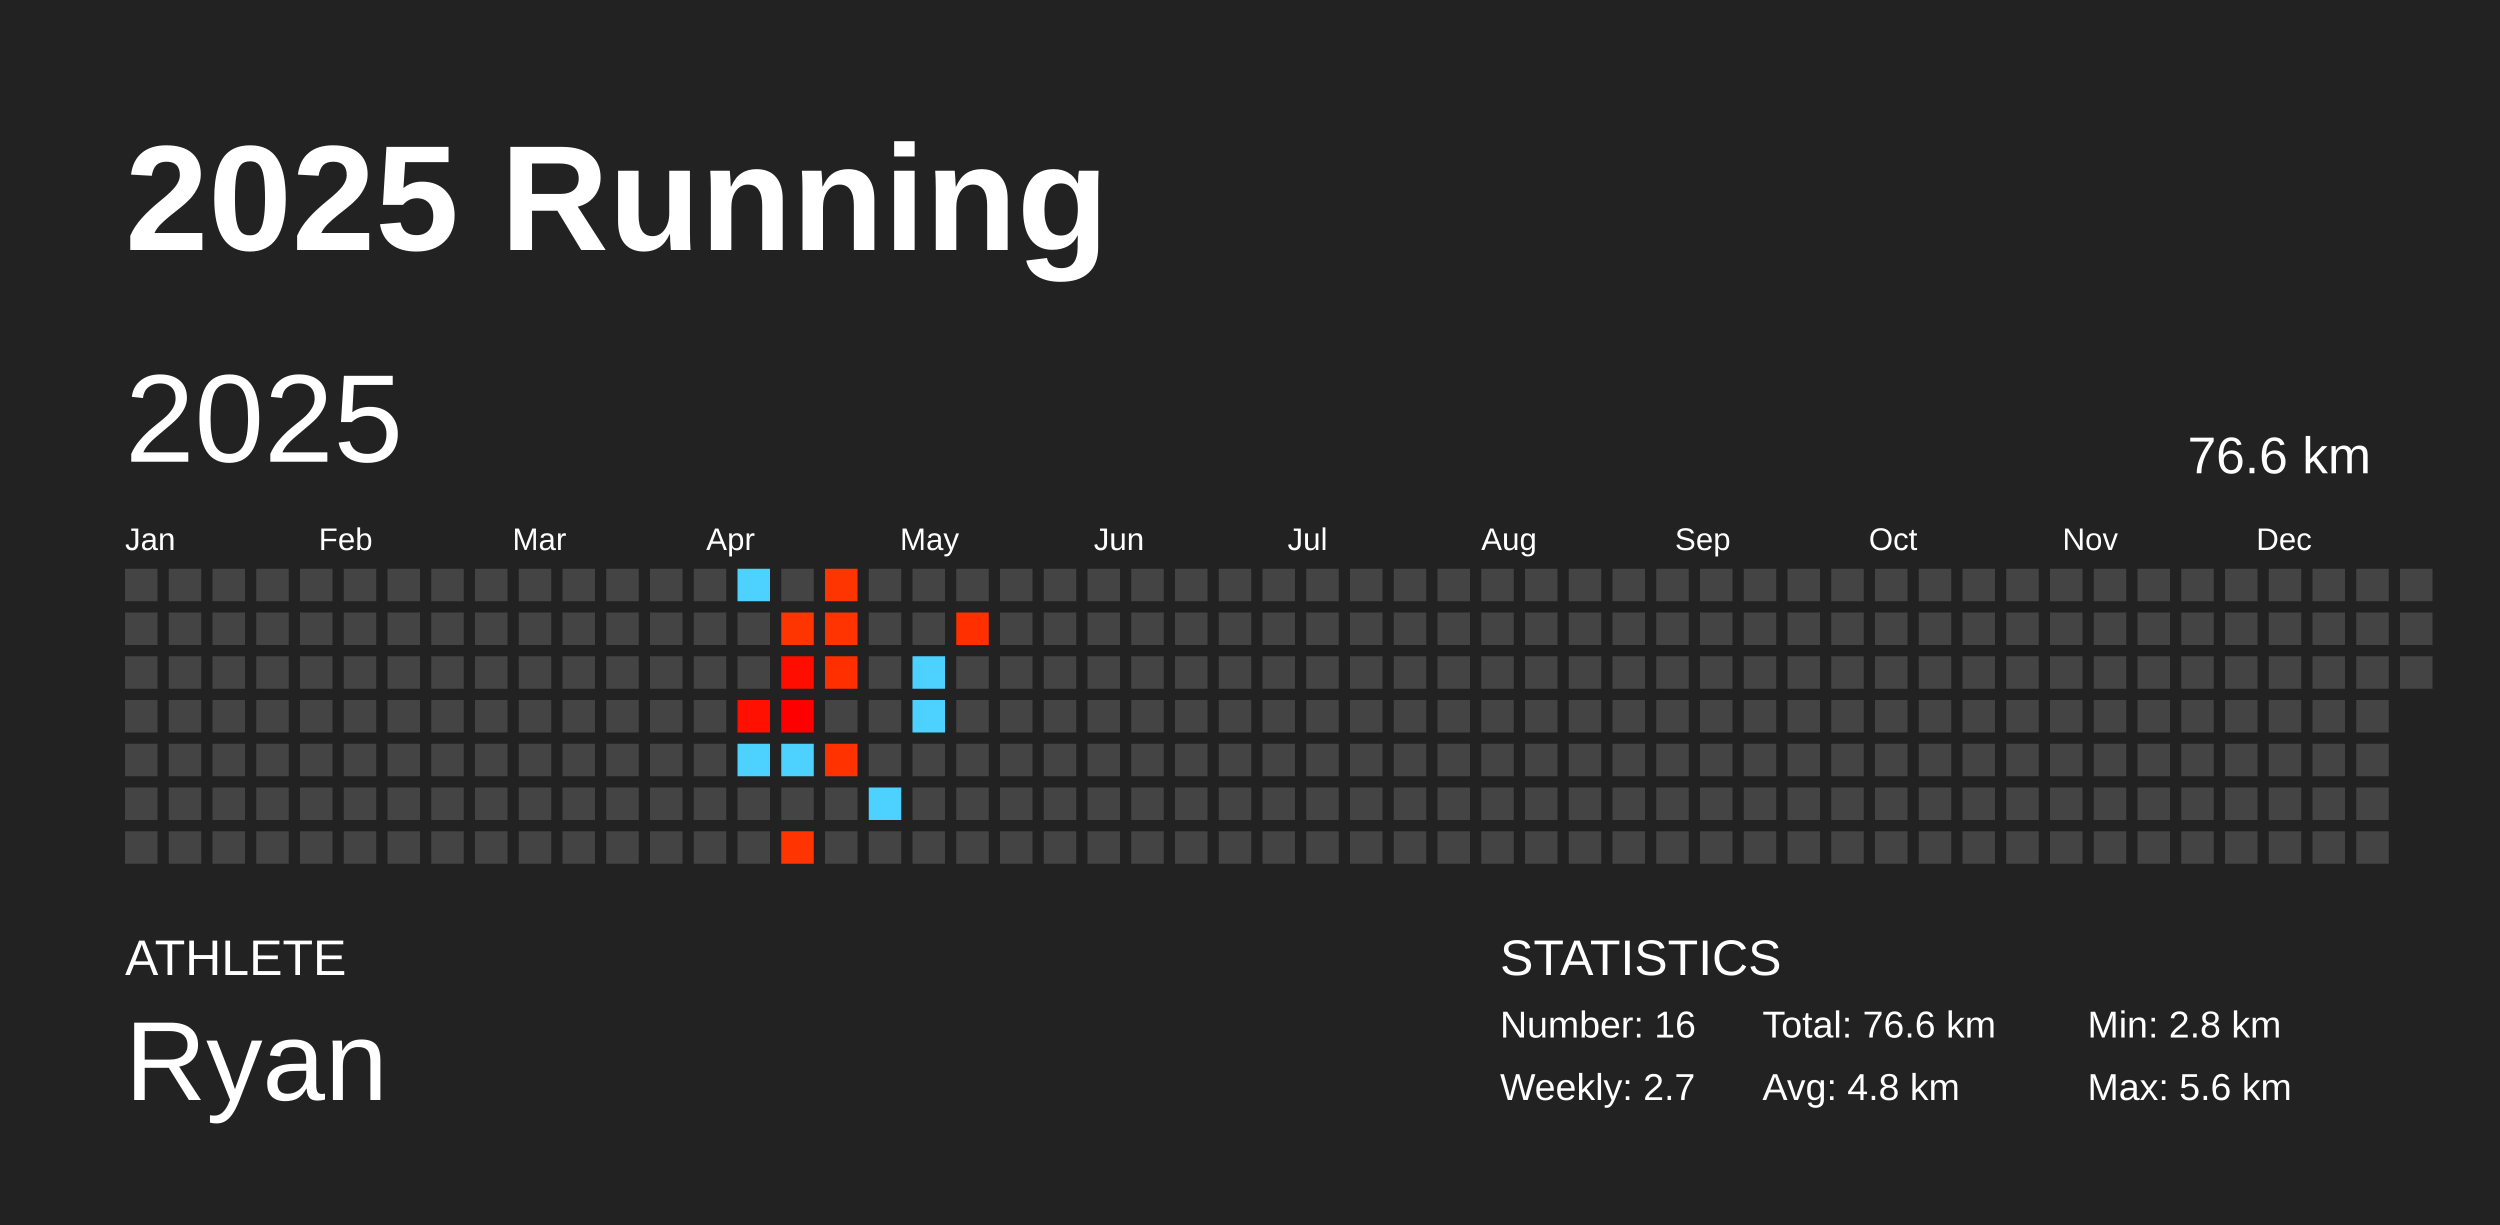
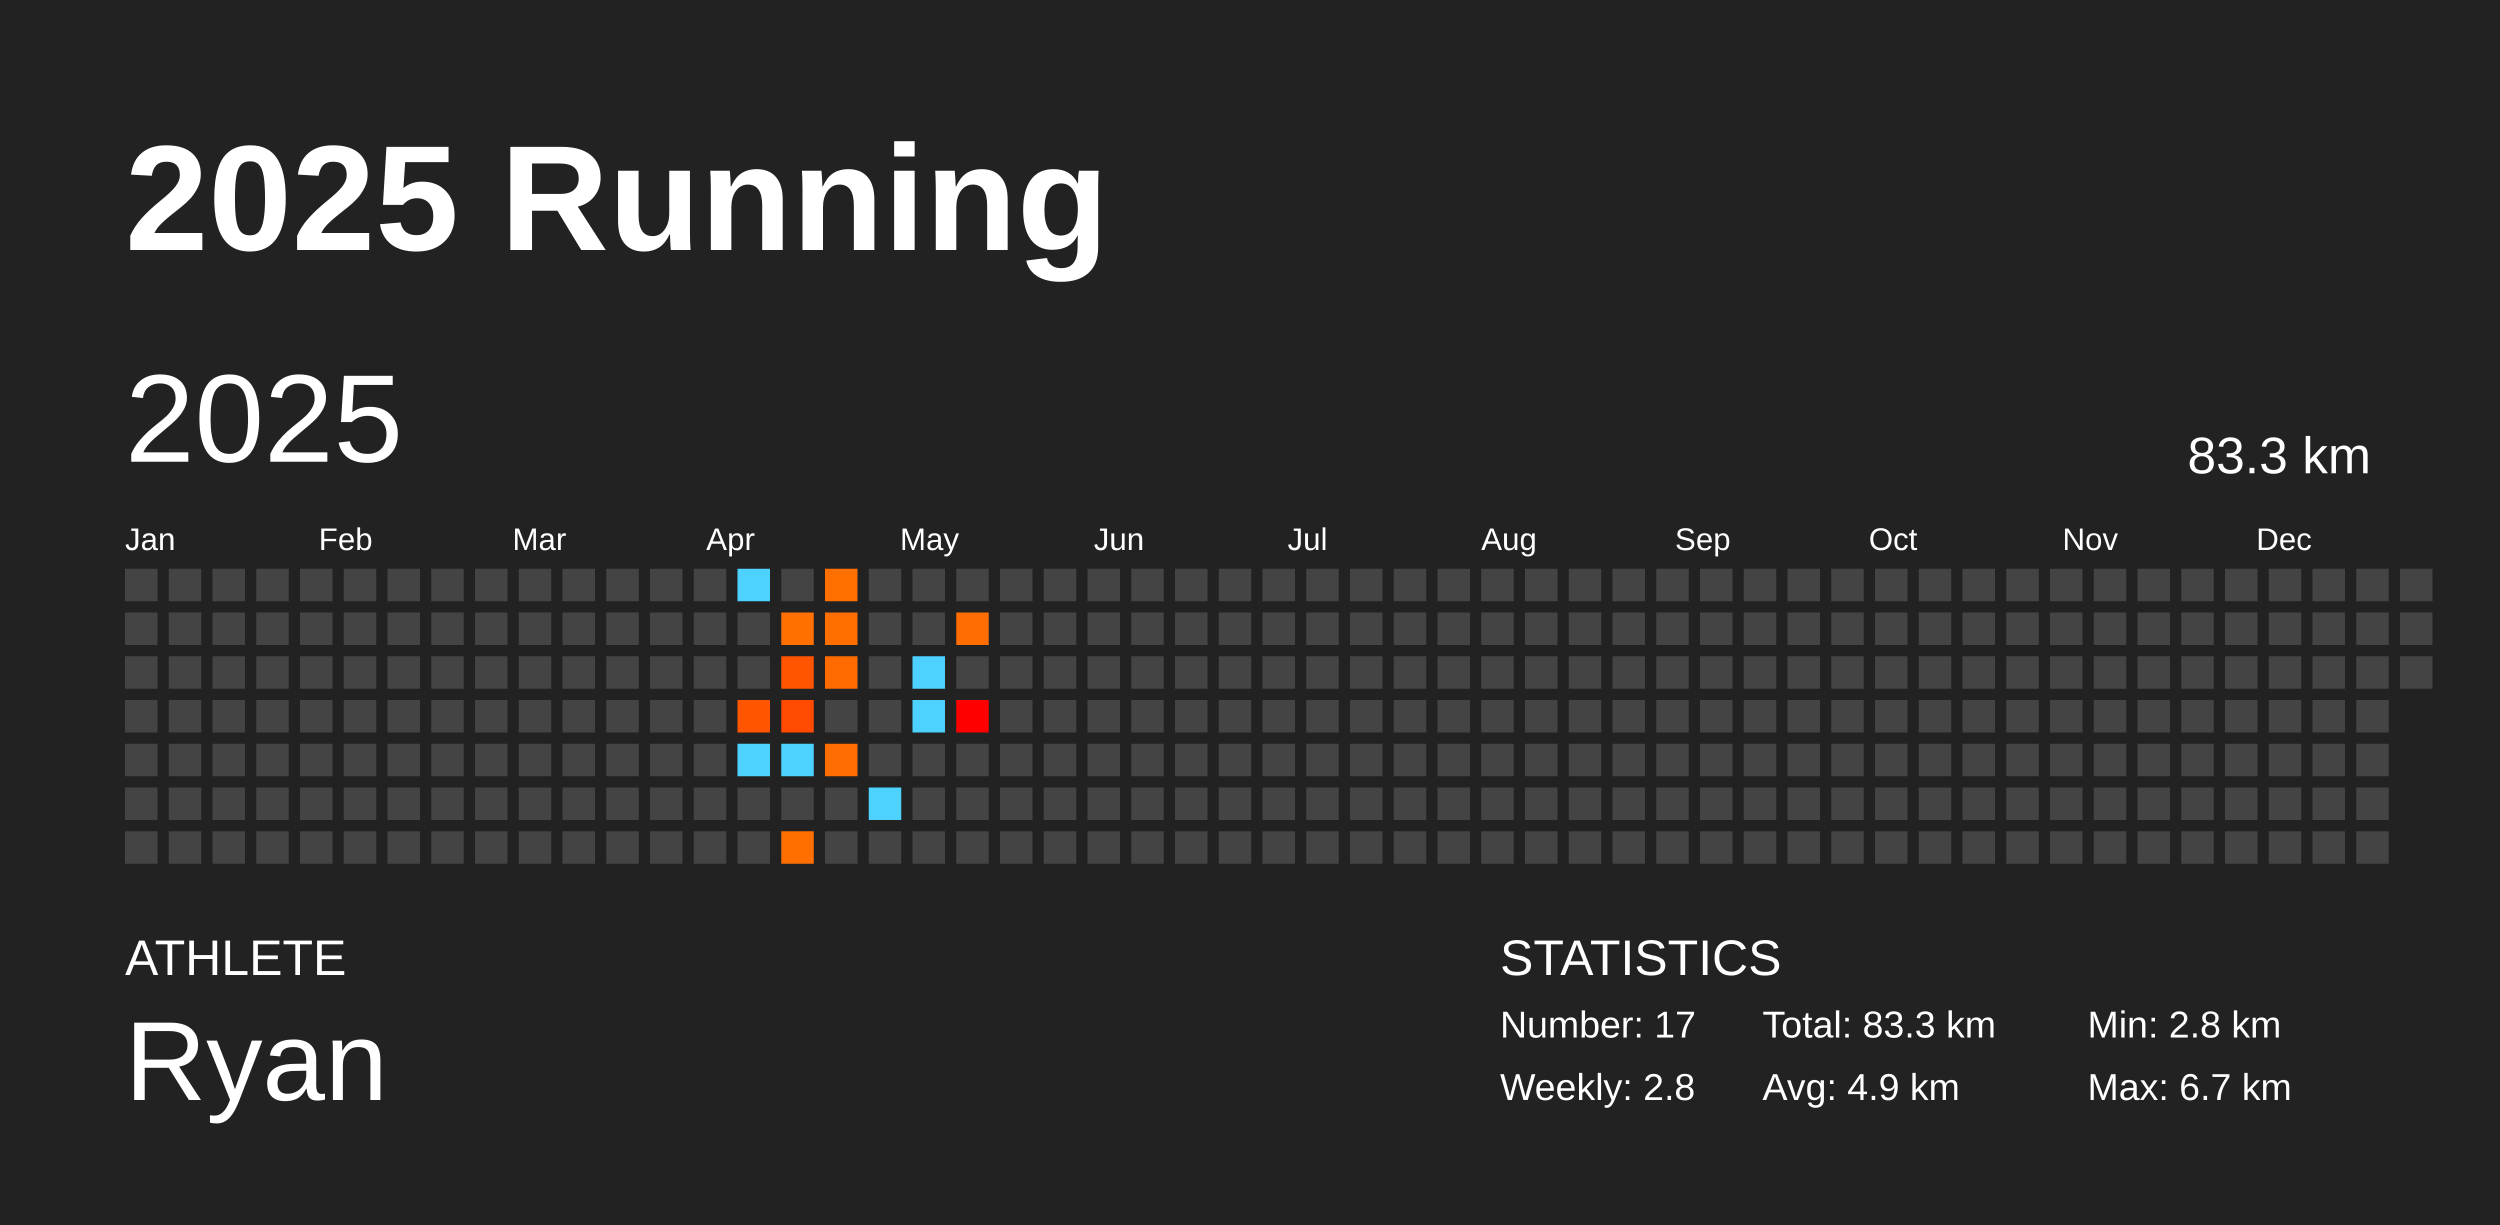
<svg xmlns="http://www.w3.org/2000/svg" baseProfile="full" height="98mm" version="1.1" viewBox="0,0,200,98" width="200mm">
  <defs />
  <rect fill="#222222" height="98" width="200" x="0" y="0" />
  <text fill="#FFFFFF" style="font-size:12px; font-family:Arial; font-weight:bold;" x="10" y="20">2025 Running</text>
  <text fill="#FFFFFF" style="font-size:4px; font-family:Arial" x="10" y="78">ATHLETE</text>
  <text fill="#FFFFFF" style="font-size:9px; font-family:Arial" x="10" y="88">Ryan</text>
  <text fill="#FFFFFF" style="font-size:4px; font-family:Arial" x="120" y="78">STATISTICS</text>
-   <text fill="#FFFFFF" style="font-size:3px; font-family:Arial" x="120" y="83">Number: 16</text>
-   <text fill="#FFFFFF" style="font-size:3px; font-family:Arial" x="120" y="88">Weekly: 2.7</text>
-   <text fill="#FFFFFF" style="font-size:3px; font-family:Arial" x="141" y="83">Total: 76.6 km</text>
-   <text fill="#FFFFFF" style="font-size:3px; font-family:Arial" x="141" y="88">Avg: 4.8 km</text>
+   <text fill="#FFFFFF" style="font-size:3px; font-family:Arial" x="120" y="83">Number: 17</text>
+   <text fill="#FFFFFF" style="font-size:3px; font-family:Arial" x="120" y="88">Weekly: 2.8</text>
+   <text fill="#FFFFFF" style="font-size:3px; font-family:Arial" x="141" y="83">Total: 83.3 km</text>
+   <text fill="#FFFFFF" style="font-size:3px; font-family:Arial" x="141" y="88">Avg: 4.9 km</text>
  <text fill="#FFFFFF" style="font-size:3px; font-family:Arial" x="167" y="83">Min: 2.8 km</text>
-   <text fill="#FFFFFF" style="font-size:3px; font-family:Arial" x="167" y="88">Max: 5.6 km</text>
+   <text fill="#FFFFFF" style="font-size:3px; font-family:Arial" x="167" y="88">Max: 6.7 km</text>
  <text dominant-baseline="hanging" fill="#FFFFFF" style="font-size:10.0px; font-family:Arial;" x="10" y="30">2025</text>
-   <text dominant-baseline="hanging" fill="#FFFFFF" style="font-size:4.125px; font-family:Arial;" x="175" y="35">76.6 km</text>
+   <text dominant-baseline="hanging" fill="#FFFFFF" style="font-size:4.125px; font-family:Arial;" x="175" y="35">83.3 km</text>
  <text fill="#FFFFFF" style="font-size:2.5px; font-family:Arial" x="10.0" y="44">Jan</text>
  <text fill="#FFFFFF" style="font-size:2.5px; font-family:Arial" x="25.5" y="44">Feb</text>
  <text fill="#FFFFFF" style="font-size:2.5px; font-family:Arial" x="41.0" y="44">Mar</text>
  <text fill="#FFFFFF" style="font-size:2.5px; font-family:Arial" x="56.5" y="44">Apr</text>
  <text fill="#FFFFFF" style="font-size:2.5px; font-family:Arial" x="72.0" y="44">May</text>
  <text fill="#FFFFFF" style="font-size:2.5px; font-family:Arial" x="87.5" y="44">Jun</text>
  <text fill="#FFFFFF" style="font-size:2.5px; font-family:Arial" x="103.0" y="44">Jul</text>
  <text fill="#FFFFFF" style="font-size:2.5px; font-family:Arial" x="118.5" y="44">Aug</text>
  <text fill="#FFFFFF" style="font-size:2.5px; font-family:Arial" x="134.0" y="44">Sep</text>
  <text fill="#FFFFFF" style="font-size:2.5px; font-family:Arial" x="149.5" y="44">Oct</text>
  <text fill="#FFFFFF" style="font-size:2.5px; font-family:Arial" x="165.0" y="44">Nov</text>
  <text fill="#FFFFFF" style="font-size:2.5px; font-family:Arial" x="180.5" y="44">Dec</text>
  <rect fill="#444444" height="2.6" width="2.6" x="10.0" y="45.5" />
  <rect fill="#444444" height="2.6" width="2.6" x="10.0" y="49.0" />
  <rect fill="#444444" height="2.6" width="2.6" x="10.0" y="52.5" />
  <rect fill="#444444" height="2.6" width="2.6" x="10.0" y="56.0" />
  <rect fill="#444444" height="2.6" width="2.6" x="10.0" y="59.5" />
  <rect fill="#444444" height="2.6" width="2.6" x="10.0" y="63.0" />
  <rect fill="#444444" height="2.6" width="2.6" x="10.0" y="66.5" />
  <rect fill="#444444" height="2.6" width="2.6" x="13.5" y="45.5" />
  <rect fill="#444444" height="2.6" width="2.6" x="13.5" y="49.0" />
  <rect fill="#444444" height="2.6" width="2.6" x="13.5" y="52.5" />
  <rect fill="#444444" height="2.6" width="2.6" x="13.5" y="56.0" />
  <rect fill="#444444" height="2.6" width="2.6" x="13.5" y="59.5" />
  <rect fill="#444444" height="2.6" width="2.6" x="13.5" y="63.0" />
  <rect fill="#444444" height="2.6" width="2.6" x="13.5" y="66.5" />
  <rect fill="#444444" height="2.6" width="2.6" x="17.0" y="45.5" />
  <rect fill="#444444" height="2.6" width="2.6" x="17.0" y="49.0" />
  <rect fill="#444444" height="2.6" width="2.6" x="17.0" y="52.5" />
  <rect fill="#444444" height="2.6" width="2.6" x="17.0" y="56.0" />
  <rect fill="#444444" height="2.6" width="2.6" x="17.0" y="59.5" />
  <rect fill="#444444" height="2.6" width="2.6" x="17.0" y="63.0" />
  <rect fill="#444444" height="2.6" width="2.6" x="17.0" y="66.5" />
  <rect fill="#444444" height="2.6" width="2.6" x="20.5" y="45.5" />
  <rect fill="#444444" height="2.6" width="2.6" x="20.5" y="49.0" />
  <rect fill="#444444" height="2.6" width="2.6" x="20.5" y="52.5" />
  <rect fill="#444444" height="2.6" width="2.6" x="20.5" y="56.0" />
  <rect fill="#444444" height="2.6" width="2.6" x="20.5" y="59.5" />
  <rect fill="#444444" height="2.6" width="2.6" x="20.5" y="63.0" />
  <rect fill="#444444" height="2.6" width="2.6" x="20.5" y="66.5" />
  <rect fill="#444444" height="2.6" width="2.6" x="24.0" y="45.5" />
  <rect fill="#444444" height="2.6" width="2.6" x="24.0" y="49.0" />
  <rect fill="#444444" height="2.6" width="2.6" x="24.0" y="52.5" />
  <rect fill="#444444" height="2.6" width="2.6" x="24.0" y="56.0" />
  <rect fill="#444444" height="2.6" width="2.6" x="24.0" y="59.5" />
  <rect fill="#444444" height="2.6" width="2.6" x="24.0" y="63.0" />
  <rect fill="#444444" height="2.6" width="2.6" x="24.0" y="66.5" />
  <rect fill="#444444" height="2.6" width="2.6" x="27.5" y="45.5" />
  <rect fill="#444444" height="2.6" width="2.6" x="27.5" y="49.0" />
  <rect fill="#444444" height="2.6" width="2.6" x="27.5" y="52.5" />
  <rect fill="#444444" height="2.6" width="2.6" x="27.5" y="56.0" />
  <rect fill="#444444" height="2.6" width="2.6" x="27.5" y="59.5" />
  <rect fill="#444444" height="2.6" width="2.6" x="27.5" y="63.0" />
  <rect fill="#444444" height="2.6" width="2.6" x="27.5" y="66.5" />
  <rect fill="#444444" height="2.6" width="2.6" x="31.0" y="45.5" />
  <rect fill="#444444" height="2.6" width="2.6" x="31.0" y="49.0" />
  <rect fill="#444444" height="2.6" width="2.6" x="31.0" y="52.5" />
  <rect fill="#444444" height="2.6" width="2.6" x="31.0" y="56.0" />
  <rect fill="#444444" height="2.6" width="2.6" x="31.0" y="59.5" />
  <rect fill="#444444" height="2.6" width="2.6" x="31.0" y="63.0" />
  <rect fill="#444444" height="2.6" width="2.6" x="31.0" y="66.5" />
  <rect fill="#444444" height="2.6" width="2.6" x="34.5" y="45.5" />
  <rect fill="#444444" height="2.6" width="2.6" x="34.5" y="49.0" />
  <rect fill="#444444" height="2.6" width="2.6" x="34.5" y="52.5" />
  <rect fill="#444444" height="2.6" width="2.6" x="34.5" y="56.0" />
  <rect fill="#444444" height="2.6" width="2.6" x="34.5" y="59.5" />
  <rect fill="#444444" height="2.6" width="2.6" x="34.5" y="63.0" />
  <rect fill="#444444" height="2.6" width="2.6" x="34.5" y="66.5" />
  <rect fill="#444444" height="2.6" width="2.6" x="38.0" y="45.5" />
  <rect fill="#444444" height="2.6" width="2.6" x="38.0" y="49.0" />
  <rect fill="#444444" height="2.6" width="2.6" x="38.0" y="52.5" />
  <rect fill="#444444" height="2.6" width="2.6" x="38.0" y="56.0" />
  <rect fill="#444444" height="2.6" width="2.6" x="38.0" y="59.5" />
  <rect fill="#444444" height="2.6" width="2.6" x="38.0" y="63.0" />
  <rect fill="#444444" height="2.6" width="2.6" x="38.0" y="66.5" />
  <rect fill="#444444" height="2.6" width="2.6" x="41.5" y="45.5" />
  <rect fill="#444444" height="2.6" width="2.6" x="41.5" y="49.0" />
  <rect fill="#444444" height="2.6" width="2.6" x="41.5" y="52.5" />
  <rect fill="#444444" height="2.6" width="2.6" x="41.5" y="56.0" />
  <rect fill="#444444" height="2.6" width="2.6" x="41.5" y="59.5" />
  <rect fill="#444444" height="2.6" width="2.6" x="41.5" y="63.0" />
  <rect fill="#444444" height="2.6" width="2.6" x="41.5" y="66.5" />
  <rect fill="#444444" height="2.6" width="2.6" x="45.0" y="45.5" />
  <rect fill="#444444" height="2.6" width="2.6" x="45.0" y="49.0" />
  <rect fill="#444444" height="2.6" width="2.6" x="45.0" y="52.5" />
  <rect fill="#444444" height="2.6" width="2.6" x="45.0" y="56.0" />
  <rect fill="#444444" height="2.6" width="2.6" x="45.0" y="59.5" />
  <rect fill="#444444" height="2.6" width="2.6" x="45.0" y="63.0" />
  <rect fill="#444444" height="2.6" width="2.6" x="45.0" y="66.5" />
  <rect fill="#444444" height="2.6" width="2.6" x="48.5" y="45.5" />
  <rect fill="#444444" height="2.6" width="2.6" x="48.5" y="49.0" />
  <rect fill="#444444" height="2.6" width="2.6" x="48.5" y="52.5" />
  <rect fill="#444444" height="2.6" width="2.6" x="48.5" y="56.0" />
  <rect fill="#444444" height="2.6" width="2.6" x="48.5" y="59.5" />
  <rect fill="#444444" height="2.6" width="2.6" x="48.5" y="63.0" />
  <rect fill="#444444" height="2.6" width="2.6" x="48.5" y="66.5" />
  <rect fill="#444444" height="2.6" width="2.6" x="52.0" y="45.5" />
  <rect fill="#444444" height="2.6" width="2.6" x="52.0" y="49.0" />
  <rect fill="#444444" height="2.6" width="2.6" x="52.0" y="52.5" />
  <rect fill="#444444" height="2.6" width="2.6" x="52.0" y="56.0" />
  <rect fill="#444444" height="2.6" width="2.6" x="52.0" y="59.5" />
  <rect fill="#444444" height="2.6" width="2.6" x="52.0" y="63.0" />
  <rect fill="#444444" height="2.6" width="2.6" x="52.0" y="66.5" />
  <rect fill="#444444" height="2.6" width="2.6" x="55.5" y="45.5" />
  <rect fill="#444444" height="2.6" width="2.6" x="55.5" y="49.0" />
  <rect fill="#444444" height="2.6" width="2.6" x="55.5" y="52.5" />
  <rect fill="#444444" height="2.6" width="2.6" x="55.5" y="56.0" />
  <rect fill="#444444" height="2.6" width="2.6" x="55.5" y="59.5" />
  <rect fill="#444444" height="2.6" width="2.6" x="55.5" y="63.0" />
  <rect fill="#444444" height="2.6" width="2.6" x="55.5" y="66.5" />
  <rect fill="#4dd2ff" height="2.6" width="2.6" x="59.0" y="45.5" />
  <rect fill="#444444" height="2.6" width="2.6" x="59.0" y="49.0" />
  <rect fill="#444444" height="2.6" width="2.6" x="59.0" y="52.5" />
-   <rect fill="#ff1000" height="2.6" width="2.6" x="59.0" y="56.0" />
+   <rect fill="#ff5500" height="2.6" width="2.6" x="59.0" y="56.0" />
  <rect fill="#4dd2ff" height="2.6" width="2.6" x="59.0" y="59.5" />
  <rect fill="#444444" height="2.6" width="2.6" x="59.0" y="63.0" />
  <rect fill="#444444" height="2.6" width="2.6" x="59.0" y="66.5" />
  <rect fill="#444444" height="2.6" width="2.6" x="62.5" y="45.5" />
-   <rect fill="#ff3500" height="2.6" width="2.6" x="62.5" y="49.0" />
-   <rect fill="#ff0e00" height="2.6" width="2.6" x="62.5" y="52.5" />
-   <rect fill="#ff0000" height="2.6" width="2.6" x="62.5" y="56.0" />
+   <rect fill="#ff7000" height="2.6" width="2.6" x="62.5" y="49.0" />
+   <rect fill="#ff5400" height="2.6" width="2.6" x="62.5" y="52.5" />
+   <rect fill="#ff4a00" height="2.6" width="2.6" x="62.5" y="56.0" />
  <rect fill="#4dd2ff" height="2.6" width="2.6" x="62.5" y="59.5" />
  <rect fill="#444444" height="2.6" width="2.6" x="62.5" y="63.0" />
-   <rect fill="#ff3400" height="2.6" width="2.6" x="62.5" y="66.5" />
-   <rect fill="#ff3500" height="2.6" width="2.6" x="66.0" y="45.5" />
-   <rect fill="#ff3400" height="2.6" width="2.6" x="66.0" y="49.0" />
-   <rect fill="#ff2f00" height="2.6" width="2.6" x="66.0" y="52.5" />
+   <rect fill="#ff6f00" height="2.6" width="2.6" x="62.5" y="66.5" />
+   <rect fill="#ff7000" height="2.6" width="2.6" x="66.0" y="45.5" />
+   <rect fill="#ff6f00" height="2.6" width="2.6" x="66.0" y="49.0" />
+   <rect fill="#ff6b00" height="2.6" width="2.6" x="66.0" y="52.5" />
  <rect fill="#444444" height="2.6" width="2.6" x="66.0" y="56.0" />
-   <rect fill="#ff3200" height="2.6" width="2.6" x="66.0" y="59.5" />
+   <rect fill="#ff6d00" height="2.6" width="2.6" x="66.0" y="59.5" />
  <rect fill="#444444" height="2.6" width="2.6" x="66.0" y="63.0" />
  <rect fill="#444444" height="2.6" width="2.6" x="66.0" y="66.5" />
  <rect fill="#444444" height="2.6" width="2.6" x="69.5" y="45.5" />
  <rect fill="#444444" height="2.6" width="2.6" x="69.5" y="49.0" />
  <rect fill="#444444" height="2.6" width="2.6" x="69.5" y="52.5" />
  <rect fill="#444444" height="2.6" width="2.6" x="69.5" y="56.0" />
  <rect fill="#444444" height="2.6" width="2.6" x="69.5" y="59.5" />
  <rect fill="#4dd2ff" height="2.6" width="2.6" x="69.5" y="63.0" />
  <rect fill="#444444" height="2.6" width="2.6" x="69.5" y="66.5" />
  <rect fill="#444444" height="2.6" width="2.6" x="73.0" y="45.5" />
  <rect fill="#444444" height="2.6" width="2.6" x="73.0" y="49.0" />
  <rect fill="#4dd2ff" height="2.6" width="2.6" x="73.0" y="52.5" />
  <rect fill="#4dd2ff" height="2.6" width="2.6" x="73.0" y="56.0" />
  <rect fill="#444444" height="2.6" width="2.6" x="73.0" y="59.5" />
  <rect fill="#444444" height="2.6" width="2.6" x="73.0" y="63.0" />
  <rect fill="#444444" height="2.6" width="2.6" x="73.0" y="66.5" />
  <rect fill="#444444" height="2.6" width="2.6" x="76.5" y="45.5" />
-   <rect fill="#ff2f00" height="2.6" width="2.6" x="76.5" y="49.0" />
+   <rect fill="#ff6c00" height="2.6" width="2.6" x="76.5" y="49.0" />
  <rect fill="#444444" height="2.6" width="2.6" x="76.5" y="52.5" />
-   <rect fill="#444444" height="2.6" width="2.6" x="76.5" y="56.0" />
+   <rect fill="#ff0000" height="2.6" width="2.6" x="76.5" y="56.0" />
  <rect fill="#444444" height="2.6" width="2.6" x="76.5" y="59.5" />
  <rect fill="#444444" height="2.6" width="2.6" x="76.5" y="63.0" />
  <rect fill="#444444" height="2.6" width="2.6" x="76.5" y="66.5" />
  <rect fill="#444444" height="2.6" width="2.6" x="80.0" y="45.5" />
  <rect fill="#444444" height="2.6" width="2.6" x="80.0" y="49.0" />
  <rect fill="#444444" height="2.6" width="2.6" x="80.0" y="52.5" />
  <rect fill="#444444" height="2.6" width="2.6" x="80.0" y="56.0" />
  <rect fill="#444444" height="2.6" width="2.6" x="80.0" y="59.5" />
  <rect fill="#444444" height="2.6" width="2.6" x="80.0" y="63.0" />
  <rect fill="#444444" height="2.6" width="2.6" x="80.0" y="66.5" />
  <rect fill="#444444" height="2.6" width="2.6" x="83.5" y="45.5" />
  <rect fill="#444444" height="2.6" width="2.6" x="83.5" y="49.0" />
  <rect fill="#444444" height="2.6" width="2.6" x="83.5" y="52.5" />
  <rect fill="#444444" height="2.6" width="2.6" x="83.5" y="56.0" />
  <rect fill="#444444" height="2.6" width="2.6" x="83.5" y="59.5" />
  <rect fill="#444444" height="2.6" width="2.6" x="83.5" y="63.0" />
  <rect fill="#444444" height="2.6" width="2.6" x="83.5" y="66.5" />
  <rect fill="#444444" height="2.6" width="2.6" x="87.0" y="45.5" />
  <rect fill="#444444" height="2.6" width="2.6" x="87.0" y="49.0" />
  <rect fill="#444444" height="2.6" width="2.6" x="87.0" y="52.5" />
  <rect fill="#444444" height="2.6" width="2.6" x="87.0" y="56.0" />
  <rect fill="#444444" height="2.6" width="2.6" x="87.0" y="59.5" />
  <rect fill="#444444" height="2.6" width="2.6" x="87.0" y="63.0" />
  <rect fill="#444444" height="2.6" width="2.6" x="87.0" y="66.5" />
  <rect fill="#444444" height="2.6" width="2.6" x="90.5" y="45.5" />
  <rect fill="#444444" height="2.6" width="2.6" x="90.5" y="49.0" />
  <rect fill="#444444" height="2.6" width="2.6" x="90.5" y="52.5" />
  <rect fill="#444444" height="2.6" width="2.6" x="90.5" y="56.0" />
  <rect fill="#444444" height="2.6" width="2.6" x="90.5" y="59.5" />
  <rect fill="#444444" height="2.6" width="2.6" x="90.5" y="63.0" />
  <rect fill="#444444" height="2.6" width="2.6" x="90.5" y="66.5" />
  <rect fill="#444444" height="2.6" width="2.6" x="94.0" y="45.5" />
  <rect fill="#444444" height="2.6" width="2.6" x="94.0" y="49.0" />
  <rect fill="#444444" height="2.6" width="2.6" x="94.0" y="52.5" />
  <rect fill="#444444" height="2.6" width="2.6" x="94.0" y="56.0" />
  <rect fill="#444444" height="2.6" width="2.6" x="94.0" y="59.5" />
  <rect fill="#444444" height="2.6" width="2.6" x="94.0" y="63.0" />
  <rect fill="#444444" height="2.6" width="2.6" x="94.0" y="66.5" />
  <rect fill="#444444" height="2.6" width="2.6" x="97.5" y="45.5" />
  <rect fill="#444444" height="2.6" width="2.6" x="97.5" y="49.0" />
  <rect fill="#444444" height="2.6" width="2.6" x="97.5" y="52.5" />
  <rect fill="#444444" height="2.6" width="2.6" x="97.5" y="56.0" />
  <rect fill="#444444" height="2.6" width="2.6" x="97.5" y="59.5" />
  <rect fill="#444444" height="2.6" width="2.6" x="97.5" y="63.0" />
  <rect fill="#444444" height="2.6" width="2.6" x="97.5" y="66.5" />
  <rect fill="#444444" height="2.6" width="2.6" x="101.0" y="45.5" />
  <rect fill="#444444" height="2.6" width="2.6" x="101.0" y="49.0" />
  <rect fill="#444444" height="2.6" width="2.6" x="101.0" y="52.5" />
  <rect fill="#444444" height="2.6" width="2.6" x="101.0" y="56.0" />
  <rect fill="#444444" height="2.6" width="2.6" x="101.0" y="59.5" />
  <rect fill="#444444" height="2.6" width="2.6" x="101.0" y="63.0" />
  <rect fill="#444444" height="2.6" width="2.6" x="101.0" y="66.5" />
  <rect fill="#444444" height="2.6" width="2.6" x="104.5" y="45.5" />
  <rect fill="#444444" height="2.6" width="2.6" x="104.5" y="49.0" />
  <rect fill="#444444" height="2.6" width="2.6" x="104.5" y="52.5" />
  <rect fill="#444444" height="2.6" width="2.6" x="104.5" y="56.0" />
  <rect fill="#444444" height="2.6" width="2.6" x="104.5" y="59.5" />
  <rect fill="#444444" height="2.6" width="2.6" x="104.5" y="63.0" />
  <rect fill="#444444" height="2.6" width="2.6" x="104.5" y="66.5" />
  <rect fill="#444444" height="2.6" width="2.6" x="108.0" y="45.5" />
  <rect fill="#444444" height="2.6" width="2.6" x="108.0" y="49.0" />
  <rect fill="#444444" height="2.6" width="2.6" x="108.0" y="52.5" />
  <rect fill="#444444" height="2.6" width="2.6" x="108.0" y="56.0" />
  <rect fill="#444444" height="2.6" width="2.6" x="108.0" y="59.5" />
  <rect fill="#444444" height="2.6" width="2.6" x="108.0" y="63.0" />
  <rect fill="#444444" height="2.6" width="2.6" x="108.0" y="66.5" />
  <rect fill="#444444" height="2.6" width="2.6" x="111.5" y="45.5" />
  <rect fill="#444444" height="2.6" width="2.6" x="111.5" y="49.0" />
  <rect fill="#444444" height="2.6" width="2.6" x="111.5" y="52.5" />
  <rect fill="#444444" height="2.6" width="2.6" x="111.5" y="56.0" />
  <rect fill="#444444" height="2.6" width="2.6" x="111.5" y="59.5" />
  <rect fill="#444444" height="2.6" width="2.6" x="111.5" y="63.0" />
  <rect fill="#444444" height="2.6" width="2.6" x="111.5" y="66.5" />
  <rect fill="#444444" height="2.6" width="2.6" x="115.0" y="45.5" />
  <rect fill="#444444" height="2.6" width="2.6" x="115.0" y="49.0" />
  <rect fill="#444444" height="2.6" width="2.6" x="115.0" y="52.5" />
  <rect fill="#444444" height="2.6" width="2.6" x="115.0" y="56.0" />
  <rect fill="#444444" height="2.6" width="2.6" x="115.0" y="59.5" />
  <rect fill="#444444" height="2.6" width="2.6" x="115.0" y="63.0" />
  <rect fill="#444444" height="2.6" width="2.6" x="115.0" y="66.5" />
  <rect fill="#444444" height="2.6" width="2.6" x="118.5" y="45.5" />
  <rect fill="#444444" height="2.6" width="2.6" x="118.5" y="49.0" />
  <rect fill="#444444" height="2.6" width="2.6" x="118.5" y="52.5" />
  <rect fill="#444444" height="2.6" width="2.6" x="118.5" y="56.0" />
  <rect fill="#444444" height="2.6" width="2.6" x="118.5" y="59.5" />
  <rect fill="#444444" height="2.6" width="2.6" x="118.5" y="63.0" />
  <rect fill="#444444" height="2.6" width="2.6" x="118.5" y="66.5" />
  <rect fill="#444444" height="2.6" width="2.6" x="122.0" y="45.5" />
  <rect fill="#444444" height="2.6" width="2.6" x="122.0" y="49.0" />
  <rect fill="#444444" height="2.6" width="2.6" x="122.0" y="52.5" />
  <rect fill="#444444" height="2.6" width="2.6" x="122.0" y="56.0" />
  <rect fill="#444444" height="2.6" width="2.6" x="122.0" y="59.5" />
  <rect fill="#444444" height="2.6" width="2.6" x="122.0" y="63.0" />
  <rect fill="#444444" height="2.6" width="2.6" x="122.0" y="66.5" />
  <rect fill="#444444" height="2.6" width="2.6" x="125.5" y="45.5" />
  <rect fill="#444444" height="2.6" width="2.6" x="125.5" y="49.0" />
  <rect fill="#444444" height="2.6" width="2.6" x="125.5" y="52.5" />
  <rect fill="#444444" height="2.6" width="2.6" x="125.5" y="56.0" />
  <rect fill="#444444" height="2.6" width="2.6" x="125.5" y="59.5" />
  <rect fill="#444444" height="2.6" width="2.6" x="125.5" y="63.0" />
  <rect fill="#444444" height="2.6" width="2.6" x="125.5" y="66.5" />
  <rect fill="#444444" height="2.6" width="2.6" x="129.0" y="45.5" />
  <rect fill="#444444" height="2.6" width="2.6" x="129.0" y="49.0" />
  <rect fill="#444444" height="2.6" width="2.6" x="129.0" y="52.5" />
  <rect fill="#444444" height="2.6" width="2.6" x="129.0" y="56.0" />
  <rect fill="#444444" height="2.6" width="2.6" x="129.0" y="59.5" />
  <rect fill="#444444" height="2.6" width="2.6" x="129.0" y="63.0" />
  <rect fill="#444444" height="2.6" width="2.6" x="129.0" y="66.5" />
  <rect fill="#444444" height="2.6" width="2.6" x="132.5" y="45.5" />
  <rect fill="#444444" height="2.6" width="2.6" x="132.5" y="49.0" />
  <rect fill="#444444" height="2.6" width="2.6" x="132.5" y="52.5" />
  <rect fill="#444444" height="2.6" width="2.6" x="132.5" y="56.0" />
  <rect fill="#444444" height="2.6" width="2.6" x="132.5" y="59.5" />
  <rect fill="#444444" height="2.6" width="2.6" x="132.5" y="63.0" />
  <rect fill="#444444" height="2.6" width="2.6" x="132.5" y="66.5" />
  <rect fill="#444444" height="2.6" width="2.6" x="136.0" y="45.5" />
  <rect fill="#444444" height="2.6" width="2.6" x="136.0" y="49.0" />
  <rect fill="#444444" height="2.6" width="2.6" x="136.0" y="52.5" />
  <rect fill="#444444" height="2.6" width="2.6" x="136.0" y="56.0" />
  <rect fill="#444444" height="2.6" width="2.6" x="136.0" y="59.5" />
  <rect fill="#444444" height="2.6" width="2.6" x="136.0" y="63.0" />
  <rect fill="#444444" height="2.6" width="2.6" x="136.0" y="66.5" />
  <rect fill="#444444" height="2.6" width="2.6" x="139.5" y="45.5" />
  <rect fill="#444444" height="2.6" width="2.6" x="139.5" y="49.0" />
  <rect fill="#444444" height="2.6" width="2.6" x="139.5" y="52.5" />
  <rect fill="#444444" height="2.6" width="2.6" x="139.5" y="56.0" />
  <rect fill="#444444" height="2.6" width="2.6" x="139.5" y="59.5" />
  <rect fill="#444444" height="2.6" width="2.6" x="139.5" y="63.0" />
  <rect fill="#444444" height="2.6" width="2.6" x="139.5" y="66.5" />
  <rect fill="#444444" height="2.6" width="2.6" x="143.0" y="45.5" />
  <rect fill="#444444" height="2.6" width="2.6" x="143.0" y="49.0" />
  <rect fill="#444444" height="2.6" width="2.6" x="143.0" y="52.5" />
  <rect fill="#444444" height="2.6" width="2.6" x="143.0" y="56.0" />
  <rect fill="#444444" height="2.6" width="2.6" x="143.0" y="59.5" />
  <rect fill="#444444" height="2.6" width="2.6" x="143.0" y="63.0" />
  <rect fill="#444444" height="2.6" width="2.6" x="143.0" y="66.5" />
  <rect fill="#444444" height="2.6" width="2.6" x="146.5" y="45.5" />
  <rect fill="#444444" height="2.6" width="2.6" x="146.5" y="49.0" />
  <rect fill="#444444" height="2.6" width="2.6" x="146.5" y="52.5" />
  <rect fill="#444444" height="2.6" width="2.6" x="146.5" y="56.0" />
  <rect fill="#444444" height="2.6" width="2.6" x="146.5" y="59.5" />
  <rect fill="#444444" height="2.6" width="2.6" x="146.5" y="63.0" />
  <rect fill="#444444" height="2.6" width="2.6" x="146.5" y="66.5" />
  <rect fill="#444444" height="2.6" width="2.6" x="150.0" y="45.5" />
  <rect fill="#444444" height="2.6" width="2.6" x="150.0" y="49.0" />
  <rect fill="#444444" height="2.6" width="2.6" x="150.0" y="52.5" />
  <rect fill="#444444" height="2.6" width="2.6" x="150.0" y="56.0" />
  <rect fill="#444444" height="2.6" width="2.6" x="150.0" y="59.5" />
  <rect fill="#444444" height="2.6" width="2.6" x="150.0" y="63.0" />
  <rect fill="#444444" height="2.6" width="2.6" x="150.0" y="66.5" />
  <rect fill="#444444" height="2.6" width="2.6" x="153.5" y="45.5" />
  <rect fill="#444444" height="2.6" width="2.6" x="153.5" y="49.0" />
  <rect fill="#444444" height="2.6" width="2.6" x="153.5" y="52.5" />
  <rect fill="#444444" height="2.6" width="2.6" x="153.5" y="56.0" />
  <rect fill="#444444" height="2.6" width="2.6" x="153.5" y="59.5" />
  <rect fill="#444444" height="2.6" width="2.6" x="153.5" y="63.0" />
  <rect fill="#444444" height="2.6" width="2.6" x="153.5" y="66.5" />
  <rect fill="#444444" height="2.6" width="2.6" x="157.0" y="45.5" />
  <rect fill="#444444" height="2.6" width="2.6" x="157.0" y="49.0" />
  <rect fill="#444444" height="2.6" width="2.6" x="157.0" y="52.5" />
  <rect fill="#444444" height="2.6" width="2.6" x="157.0" y="56.0" />
  <rect fill="#444444" height="2.6" width="2.6" x="157.0" y="59.5" />
  <rect fill="#444444" height="2.6" width="2.6" x="157.0" y="63.0" />
  <rect fill="#444444" height="2.6" width="2.6" x="157.0" y="66.5" />
  <rect fill="#444444" height="2.6" width="2.6" x="160.5" y="45.5" />
  <rect fill="#444444" height="2.6" width="2.6" x="160.5" y="49.0" />
  <rect fill="#444444" height="2.6" width="2.6" x="160.5" y="52.5" />
  <rect fill="#444444" height="2.6" width="2.6" x="160.5" y="56.0" />
  <rect fill="#444444" height="2.6" width="2.6" x="160.5" y="59.5" />
  <rect fill="#444444" height="2.6" width="2.6" x="160.5" y="63.0" />
  <rect fill="#444444" height="2.6" width="2.6" x="160.5" y="66.5" />
  <rect fill="#444444" height="2.6" width="2.6" x="164.0" y="45.5" />
  <rect fill="#444444" height="2.6" width="2.6" x="164.0" y="49.0" />
  <rect fill="#444444" height="2.6" width="2.6" x="164.0" y="52.5" />
  <rect fill="#444444" height="2.6" width="2.6" x="164.0" y="56.0" />
  <rect fill="#444444" height="2.6" width="2.6" x="164.0" y="59.5" />
  <rect fill="#444444" height="2.6" width="2.6" x="164.0" y="63.0" />
  <rect fill="#444444" height="2.6" width="2.6" x="164.0" y="66.5" />
  <rect fill="#444444" height="2.6" width="2.6" x="167.5" y="45.5" />
  <rect fill="#444444" height="2.6" width="2.6" x="167.5" y="49.0" />
  <rect fill="#444444" height="2.6" width="2.6" x="167.5" y="52.5" />
  <rect fill="#444444" height="2.6" width="2.6" x="167.5" y="56.0" />
  <rect fill="#444444" height="2.6" width="2.6" x="167.5" y="59.5" />
  <rect fill="#444444" height="2.6" width="2.6" x="167.5" y="63.0" />
  <rect fill="#444444" height="2.6" width="2.6" x="167.5" y="66.5" />
  <rect fill="#444444" height="2.6" width="2.6" x="171.0" y="45.5" />
  <rect fill="#444444" height="2.6" width="2.6" x="171.0" y="49.0" />
  <rect fill="#444444" height="2.6" width="2.6" x="171.0" y="52.5" />
  <rect fill="#444444" height="2.6" width="2.6" x="171.0" y="56.0" />
  <rect fill="#444444" height="2.6" width="2.6" x="171.0" y="59.5" />
  <rect fill="#444444" height="2.6" width="2.6" x="171.0" y="63.0" />
  <rect fill="#444444" height="2.6" width="2.6" x="171.0" y="66.5" />
  <rect fill="#444444" height="2.6" width="2.6" x="174.5" y="45.5" />
  <rect fill="#444444" height="2.6" width="2.6" x="174.5" y="49.0" />
  <rect fill="#444444" height="2.6" width="2.6" x="174.5" y="52.5" />
  <rect fill="#444444" height="2.6" width="2.6" x="174.5" y="56.0" />
  <rect fill="#444444" height="2.6" width="2.6" x="174.5" y="59.5" />
  <rect fill="#444444" height="2.6" width="2.6" x="174.5" y="63.0" />
  <rect fill="#444444" height="2.6" width="2.6" x="174.5" y="66.5" />
  <rect fill="#444444" height="2.6" width="2.6" x="178.0" y="45.5" />
  <rect fill="#444444" height="2.6" width="2.6" x="178.0" y="49.0" />
  <rect fill="#444444" height="2.6" width="2.6" x="178.0" y="52.5" />
  <rect fill="#444444" height="2.6" width="2.6" x="178.0" y="56.0" />
  <rect fill="#444444" height="2.6" width="2.6" x="178.0" y="59.5" />
  <rect fill="#444444" height="2.6" width="2.6" x="178.0" y="63.0" />
  <rect fill="#444444" height="2.6" width="2.6" x="178.0" y="66.5" />
  <rect fill="#444444" height="2.6" width="2.6" x="181.5" y="45.5" />
  <rect fill="#444444" height="2.6" width="2.6" x="181.5" y="49.0" />
  <rect fill="#444444" height="2.6" width="2.6" x="181.5" y="52.5" />
  <rect fill="#444444" height="2.6" width="2.6" x="181.5" y="56.0" />
  <rect fill="#444444" height="2.6" width="2.6" x="181.5" y="59.5" />
  <rect fill="#444444" height="2.6" width="2.6" x="181.5" y="63.0" />
  <rect fill="#444444" height="2.6" width="2.6" x="181.5" y="66.5" />
  <rect fill="#444444" height="2.6" width="2.6" x="185.0" y="45.5" />
  <rect fill="#444444" height="2.6" width="2.6" x="185.0" y="49.0" />
  <rect fill="#444444" height="2.6" width="2.6" x="185.0" y="52.5" />
  <rect fill="#444444" height="2.6" width="2.6" x="185.0" y="56.0" />
  <rect fill="#444444" height="2.6" width="2.6" x="185.0" y="59.5" />
  <rect fill="#444444" height="2.6" width="2.6" x="185.0" y="63.0" />
  <rect fill="#444444" height="2.6" width="2.6" x="185.0" y="66.5" />
  <rect fill="#444444" height="2.6" width="2.6" x="188.5" y="45.5" />
  <rect fill="#444444" height="2.6" width="2.6" x="188.5" y="49.0" />
  <rect fill="#444444" height="2.6" width="2.6" x="188.5" y="52.5" />
  <rect fill="#444444" height="2.6" width="2.6" x="188.5" y="56.0" />
  <rect fill="#444444" height="2.6" width="2.6" x="188.5" y="59.5" />
  <rect fill="#444444" height="2.6" width="2.6" x="188.5" y="63.0" />
  <rect fill="#444444" height="2.6" width="2.6" x="188.5" y="66.5" />
  <rect fill="#444444" height="2.6" width="2.6" x="192.0" y="45.5" />
  <rect fill="#444444" height="2.6" width="2.6" x="192.0" y="49.0" />
  <rect fill="#444444" height="2.6" width="2.6" x="192.0" y="52.5" />
</svg>
